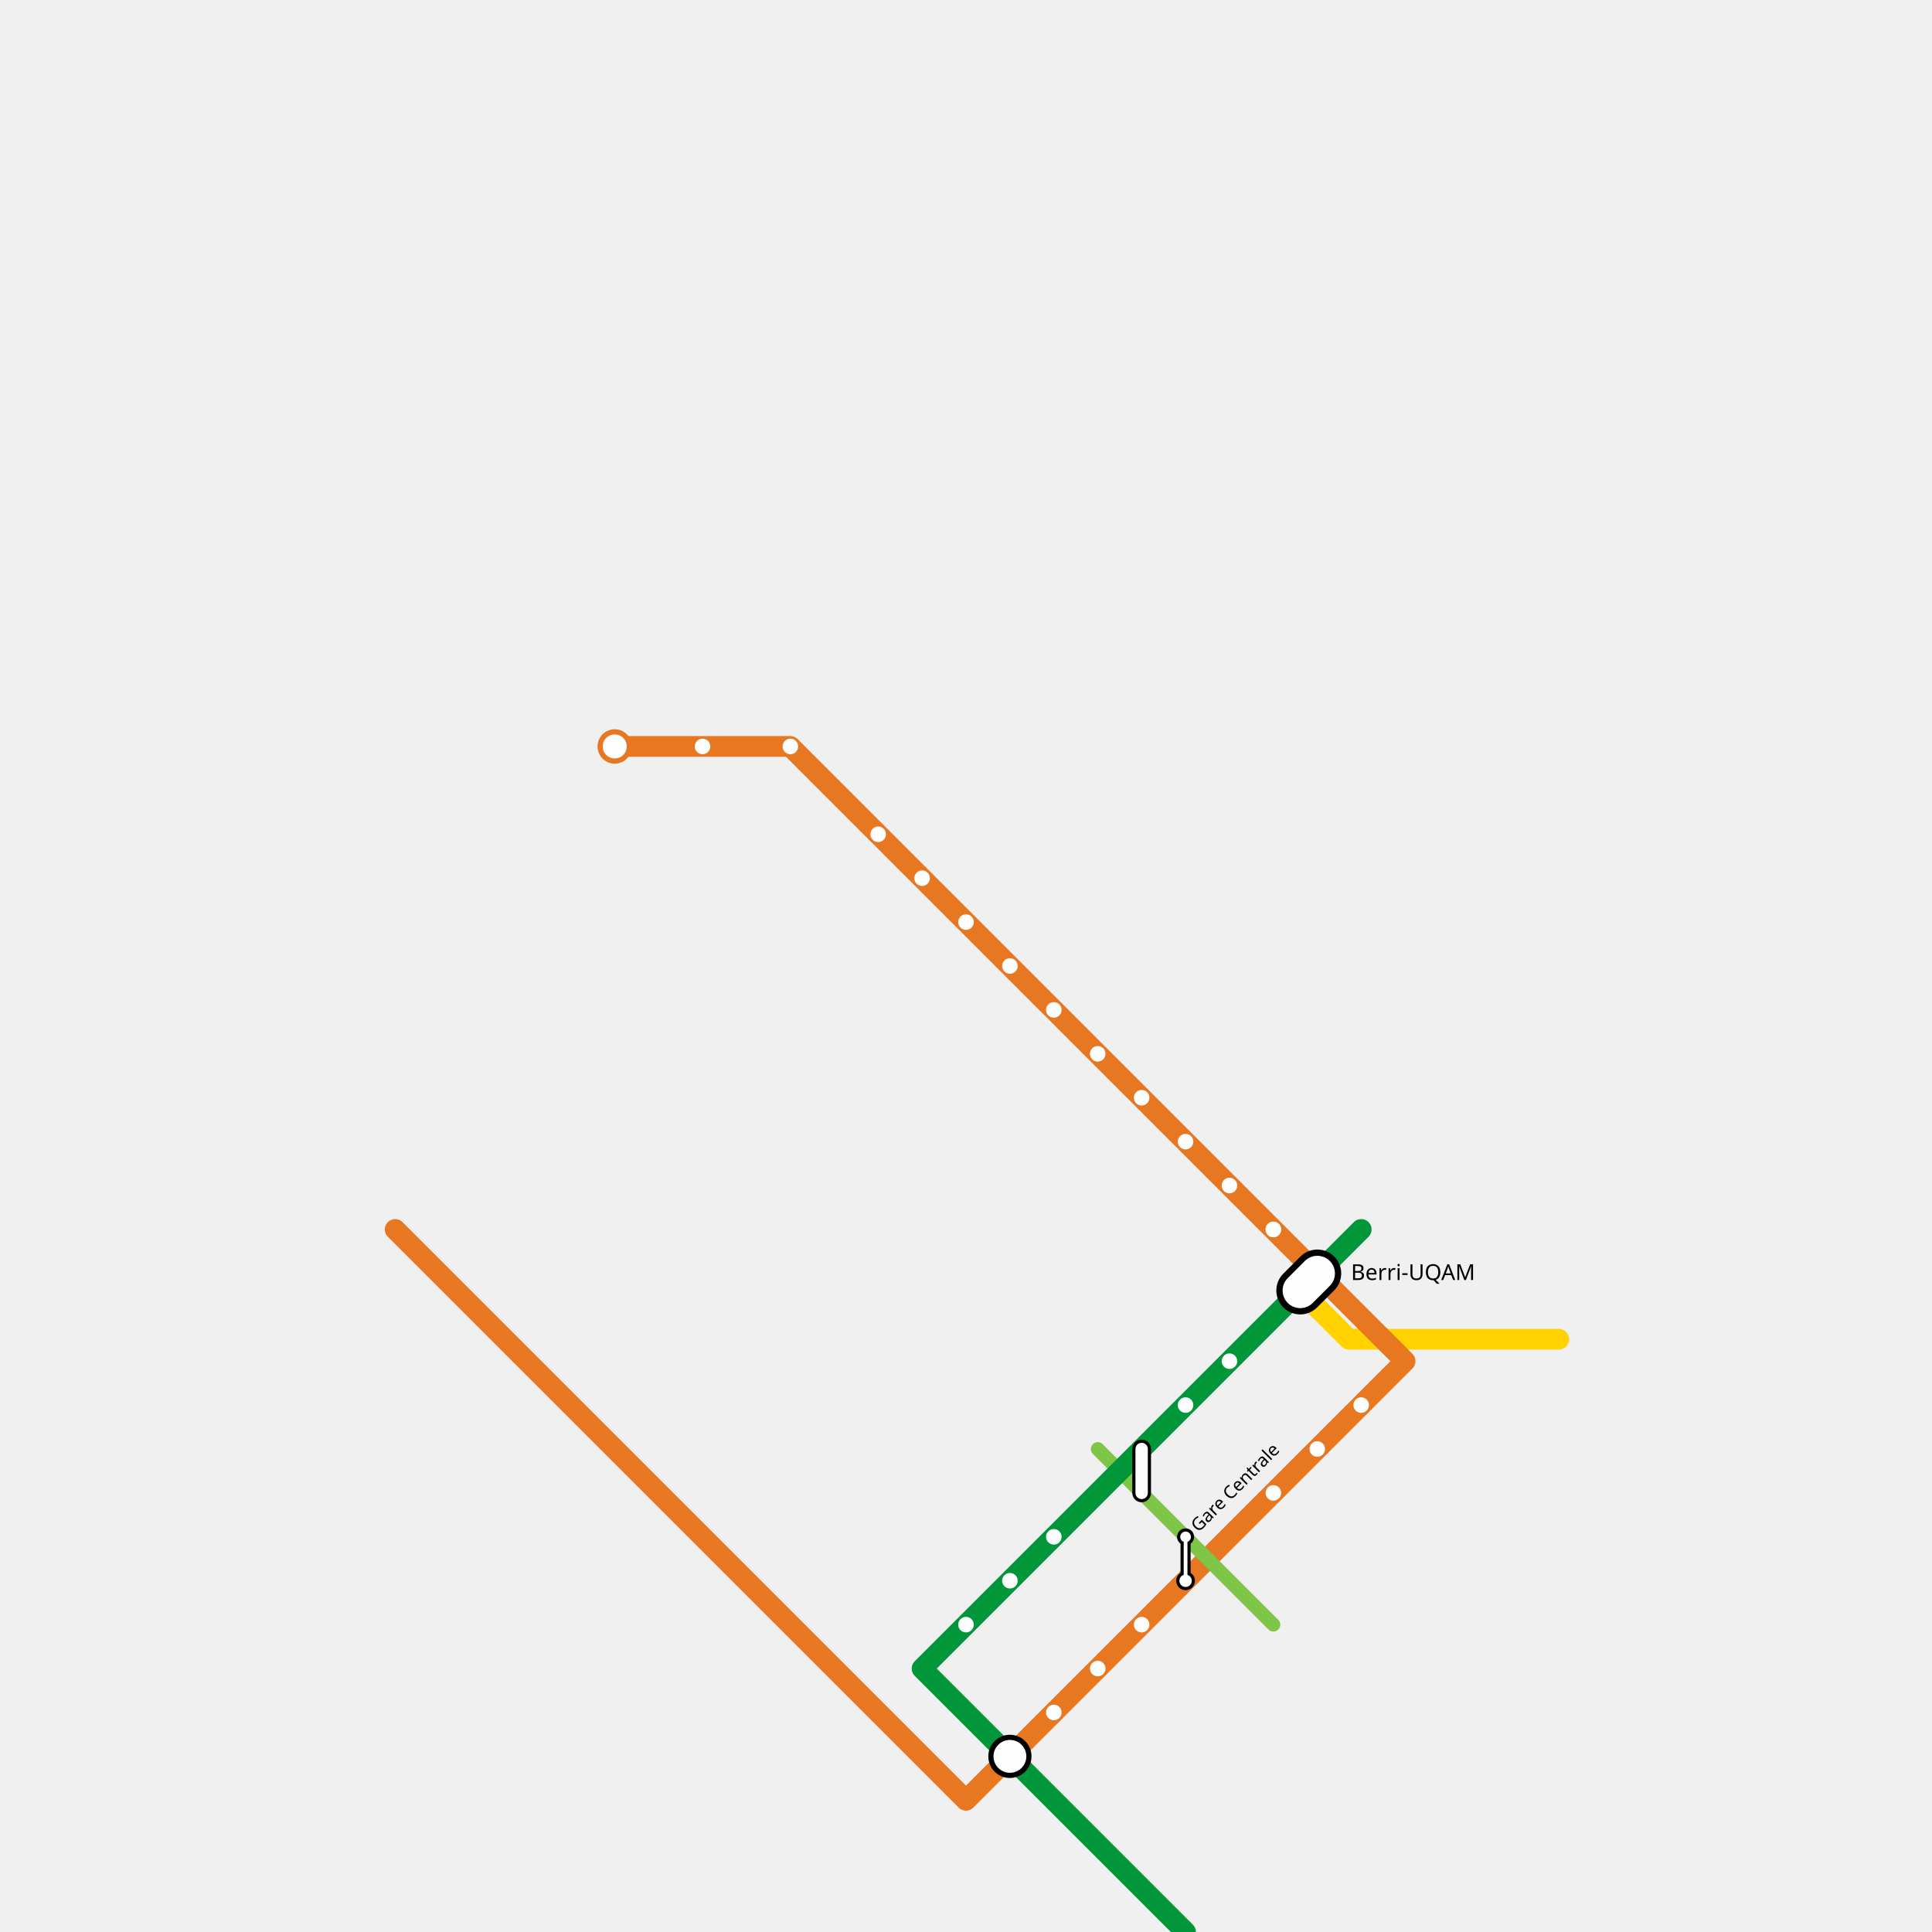
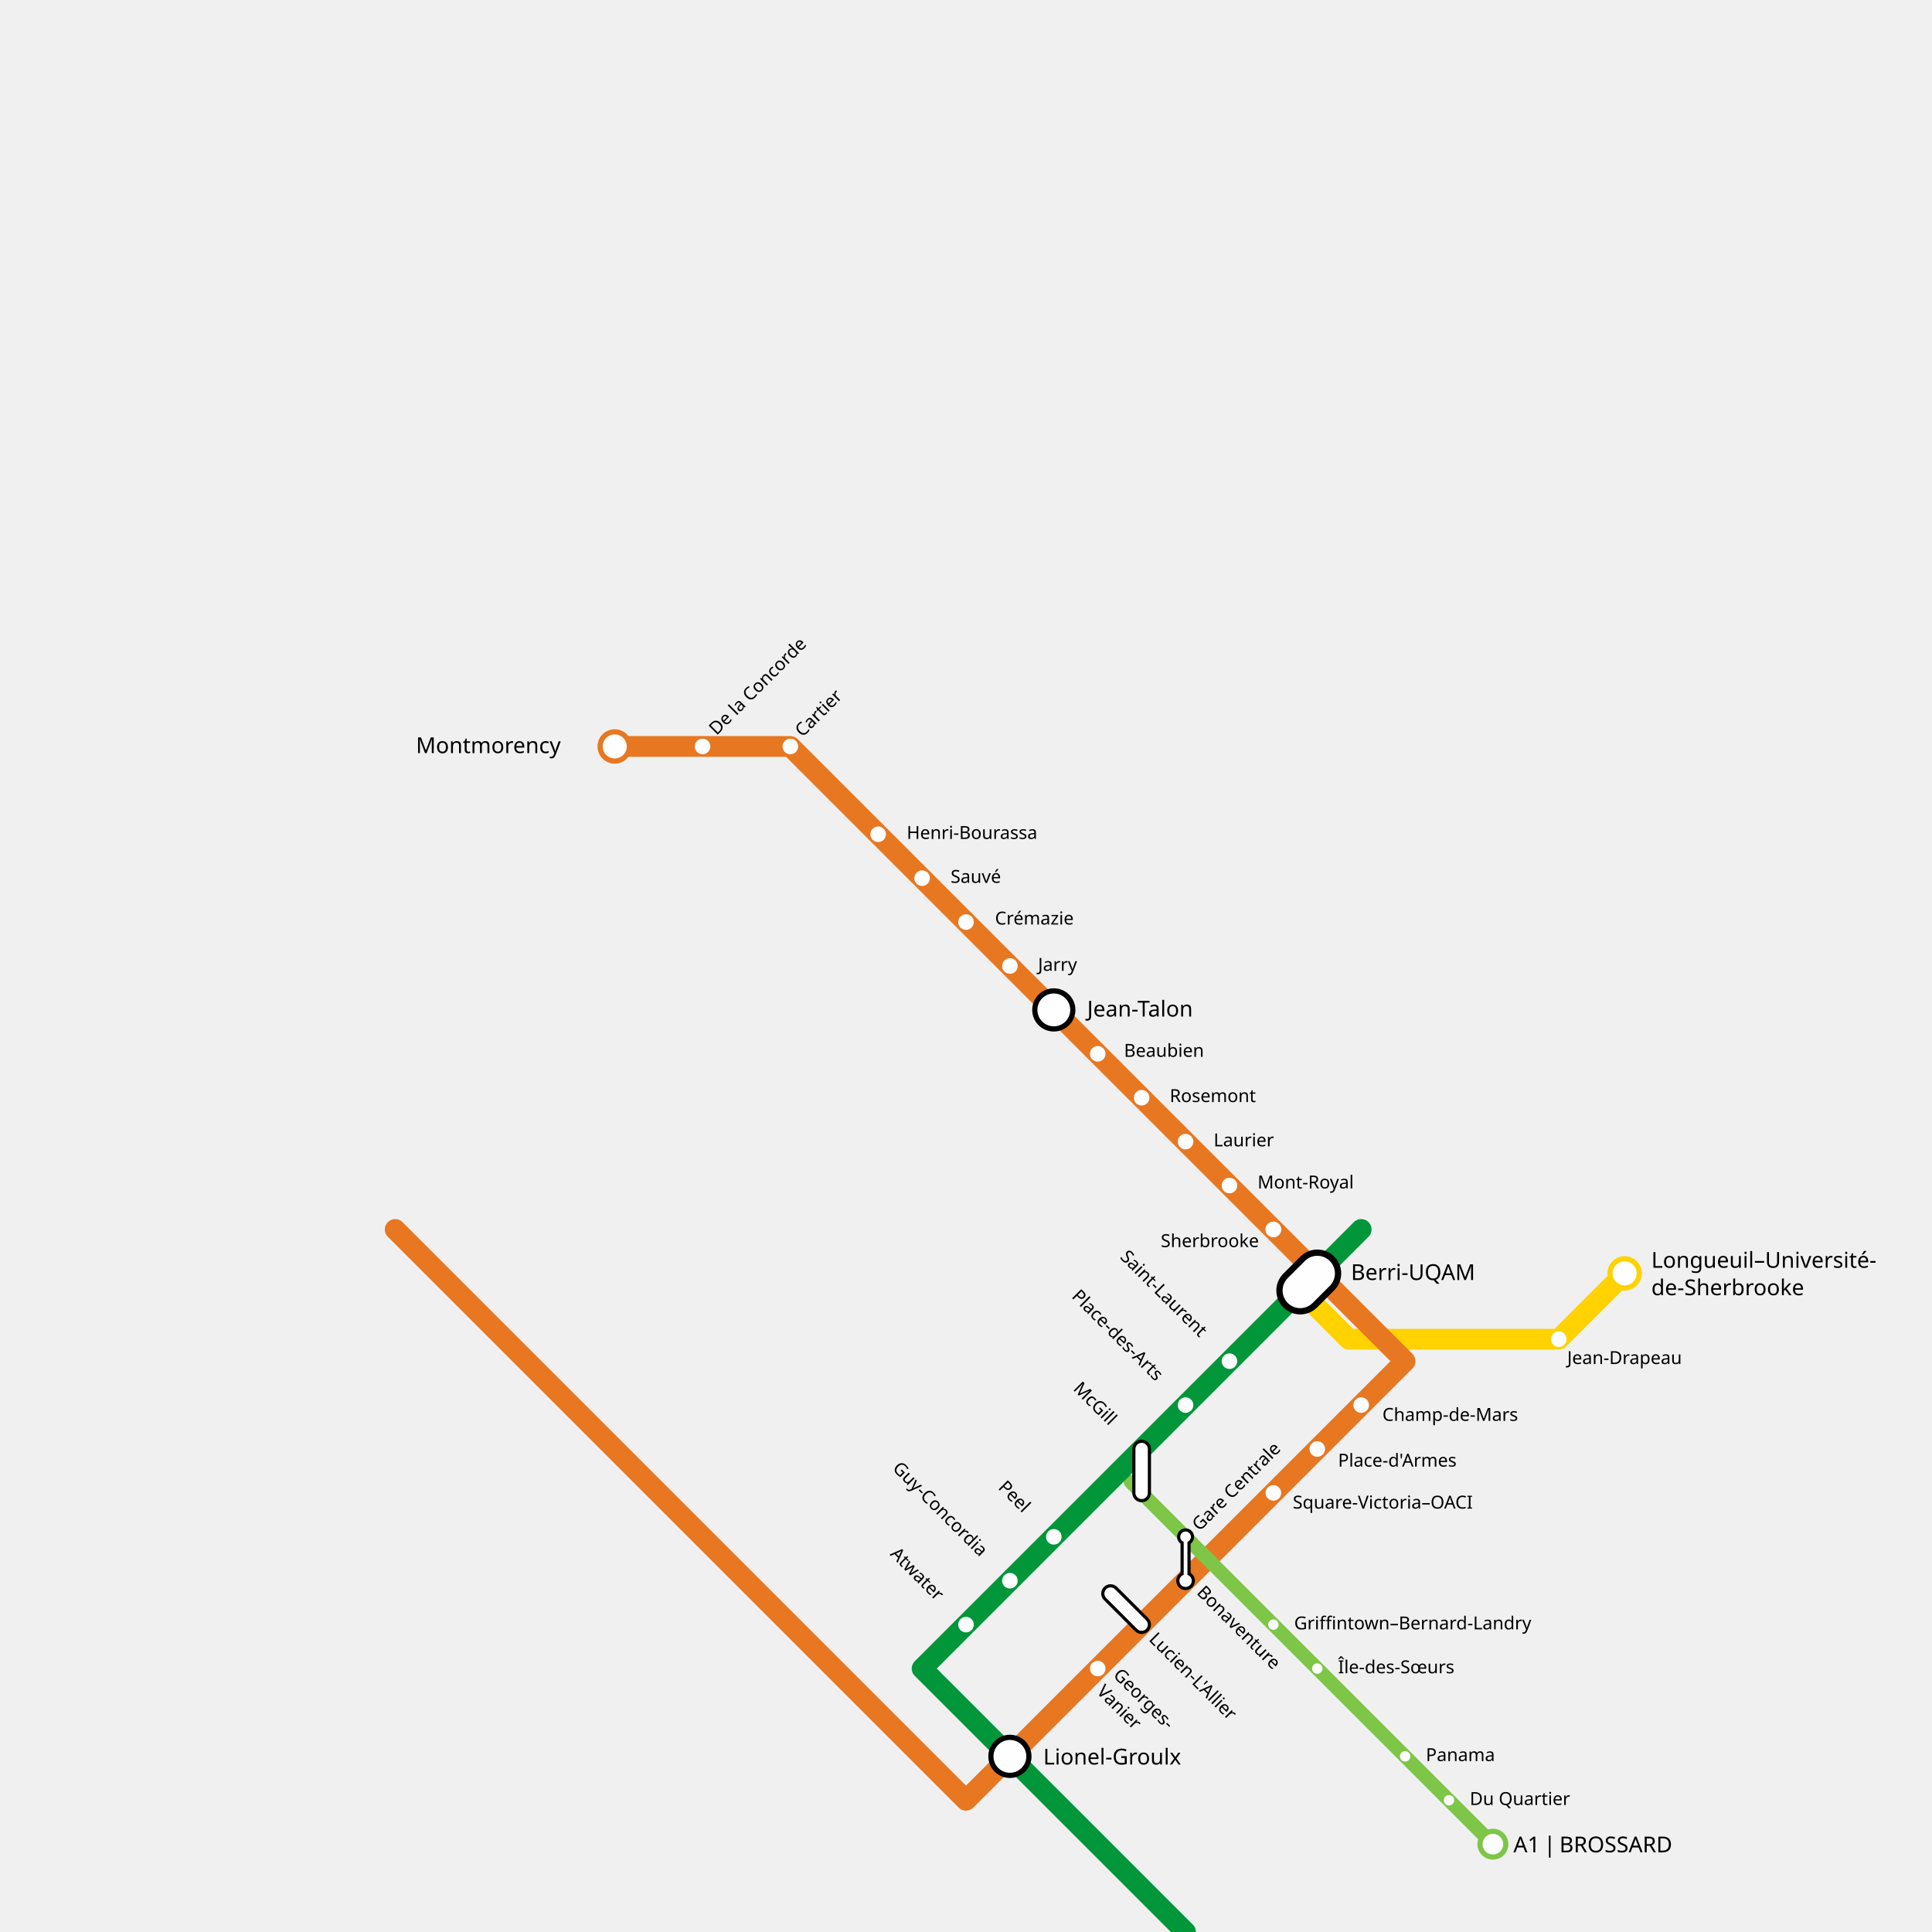
<svg xmlns="http://www.w3.org/2000/svg" xmlns:xlink="http://www.w3.org/1999/xlink" width="22in" height="22in" viewBox="0 0 558.8 558.8" version="1.1" id="svg5">
  <defs id="defs2">
    <rect x="1488" y="1776" width="96" height="48" id="rect436" />
    <rect x="1488" y="1776" width="384" height="192" id="rect430" />
    <rect x="1344" y="1584" width="144" height="96" id="rect39616" />
    <rect x="1344" y="1680" width="48" height="96" id="rect39610" />
    <linearGradient id="linearGradient11929">
      <stop style="stop-color:#e87722;stop-opacity:1;" offset="0" id="stop11925" />
      <stop style="stop-color:#e87722;stop-opacity:0;" offset="1" id="stop11927" />
    </linearGradient>
  </defs>
  <g id="layer2">
-     <path style="font-variation-settings:normal;opacity:1;vector-effect:none;fill:none;fill-opacity:1;stroke:#ffd200;stroke-width:6;stroke-linecap:round;stroke-linejoin:round;stroke-miterlimit:4;stroke-dasharray:none;stroke-dashoffset:0;stroke-opacity:1;-inkscape-stroke:none;paint-order:normal;stop-color:#000000;stop-opacity:1" d="m 450.85,387.35 -60.706,0 -14.094,-14.1" id="path31692" />
+     <path style="font-variation-settings:normal;opacity:1;vector-effect:none;fill:none;fill-opacity:1;stroke:#ffd200;stroke-width:6;stroke-linecap:round;stroke-linejoin:round;stroke-miterlimit:4;stroke-dasharray:none;stroke-dashoffset:0;stroke-opacity:1;-inkscape-stroke:none;paint-order:normal;stop-color:#000000;stop-opacity:1" d="m 376.05,373.25 14.094,14.1 H 450.85 L 469.9,368.3" id="path31692" />
    <path style="fill:none;fill-opacity:1;stroke:#e87722;stroke-width:6;stroke-linecap:round;stroke-linejoin:round;stroke-dasharray:none;stroke-opacity:1" d="m 177.8,215.9 h 50.8 l 177.8,177.8 -127,127 -165.1,-165.1" id="path4560" />
-     <path style="font-variation-settings:normal;opacity:1;fill:none;fill-opacity:1;stroke:#7dc647;stroke-width:4;stroke-linecap:round;stroke-linejoin:round;stroke-miterlimit:4;stroke-dasharray:none;stroke-dashoffset:0;stroke-opacity:1;paint-order:normal;stop-color:#000000;stop-opacity:1" d="M 368.3,469.9 317.5,419.1" id="path38085" />
+     <path style="font-variation-settings:normal;opacity:1;fill:none;fill-opacity:1;stroke:#7dc647;stroke-width:4;stroke-linecap:round;stroke-linejoin:round;stroke-miterlimit:4;stroke-dasharray:none;stroke-dashoffset:0;stroke-opacity:1;paint-order:normal;stop-color:#000000;stop-opacity:1" d="M 431.8,533.4 327.025,428.625" id="path38085" />
    <path style="font-variation-settings:normal;opacity:1;vector-effect:none;fill:none;fill-opacity:1;stroke:#009639;stroke-width:6;stroke-linecap:round;stroke-linejoin:round;stroke-miterlimit:4;stroke-dasharray:none;stroke-dashoffset:0;stroke-opacity:1;-inkscape-stroke:none;paint-order:normal;stop-color:#000000;stop-opacity:1" d="m 317.5,584.2 25.4,-25.4 -76.2,-76.2 127,-127" id="path12034" />
  </g>
-   <g id="layer4">
+   <g id="layer4" style="display:inline">
    <ellipse style="fill:#fefefe;fill-opacity:1;stroke:#e87722;stroke-width:1.5;stroke-linecap:round;stroke-linejoin:round;stroke-dasharray:none;stroke-opacity:1" id="path6996" cx="177.8" cy="215.9" rx="4.225" ry="4.225" />
    <ellipse style="fill:#fefefe;fill-opacity:1;stroke:none;stroke-width:0.916;stroke-linecap:round;stroke-linejoin:round;stroke-dasharray:none;stroke-opacity:1" id="path6996-3" cx="203.2" cy="215.9" rx="2.25" ry="2.25" />
    <use x="0" y="0" xlink:href="#path6996-3" id="use11424" transform="translate(25.4)" />
    <use x="0" y="0" xlink:href="#use11424" id="use11426" transform="translate(25.4,25.40001)" />
    <use x="0" y="0" xlink:href="#use11426" id="use11428" transform="translate(12.7,12.7)" />
    <use x="0" y="0" xlink:href="#use11428" id="use11430" transform="translate(12.7,12.7)" />
    <use x="0" y="0" xlink:href="#use11430" id="use11432" transform="translate(12.7,12.7)" />
-     <use x="0" y="0" xlink:href="#use11432" id="use11469" transform="translate(12.7,12.7)" />
-     <use x="0" y="0" xlink:href="#use11469" id="use11471" transform="translate(12.7,12.7)" />
+     <ellipse style="fill:#fefefe;fill-opacity:1;stroke:none;stroke-width:0.916;stroke-linecap:round;stroke-linejoin:round;stroke-dasharray:none;stroke-opacity:1" id="use11471" cx="317.5" cy="304.8" rx="2.25" ry="2.25" />
    <use x="0" y="0" xlink:href="#use11471" id="use11473" transform="translate(12.7,12.7)" />
    <use x="0" y="0" xlink:href="#use11473" id="use11475" transform="translate(12.7,12.7)" />
    <use x="0" y="0" xlink:href="#use11475" id="use11477" transform="translate(12.7,12.7)" />
    <use x="0" y="0" xlink:href="#use11477" id="use11479" transform="translate(12.7,12.7)" />
    <use x="0" y="0" xlink:href="#use11477" id="use11894" transform="translate(12.7,12.7)" />
    <use x="0" y="0" xlink:href="#use11477" id="use11937" transform="translate(38.1,63.5)" />
    <use x="0" y="0" xlink:href="#use11477" id="use11939" transform="translate(25.4,76.2)" />
    <use x="0" y="0" xlink:href="#use11477" id="use11941" transform="translate(12.7,88.9)" />
-     <use x="0" y="0" xlink:href="#use11477" id="use11945" transform="translate(-25.4,127)" />
    <use x="0" y="0" xlink:href="#use11477" id="use11947" transform="translate(-38.1,139.7)" />
-     <use x="0" y="0" xlink:href="#use11477" id="use11949" transform="translate(-50.8,152.4)" />
    <ellipse style="fill:#fefefe;fill-opacity:1;stroke:#000000;stroke-width:1.5;stroke-linecap:round;stroke-linejoin:round;stroke-dasharray:none;stroke-opacity:1" id="ellipse30744" cx="292.1" cy="508" rx="5.5" ry="5.5" />
    <path style="font-variation-settings:normal;opacity:1;fill:#fefefe;fill-opacity:1;stroke:#000000;stroke-width:1.816;stroke-linecap:butt;stroke-linejoin:round;stroke-miterlimit:4;stroke-dasharray:none;stroke-dashoffset:0;stroke-opacity:1;paint-order:normal;stop-color:#000000;stop-opacity:1" id="rect31625" width="12" height="19" x="523.858" y="-14.98" d="m 529.858,-14.98 a 6,6 45 0 1 6,6 v 7 a 6,6 135 0 1 -6,6 6,6 45 0 1 -6,-6 v -7 a 6,6 135 0 1 6,-6 z" transform="rotate(45)" />
    <use x="0" y="0" xlink:href="#use11477" id="use35688" transform="translate(-76.2,127)" />
    <use x="0" y="0" xlink:href="#use11477" id="use35690" transform="translate(-63.5,114.3)" />
    <use x="0" y="0" xlink:href="#use11477" id="use35692" transform="translate(-50.8,101.6)" />
-     <path id="use35692-6" style="fill:#fefefe;fill-opacity:1;stroke:#000000;stroke-width:0.916;stroke-linecap:round;stroke-linejoin:round;stroke-dasharray:none;stroke-opacity:1" d="M 330.2 416.85 A 2.25 2.25 0 0 0 327.95 419.1 L 327.95 431.8 A 2.25 2.25 0 0 0 330.2 434.05 A 2.25 2.25 0 0 0 332.45 431.8 L 332.45 419.1 A 2.25 2.25 0 0 0 330.2 416.85 z " />
+     <path id="use35692-6" style="fill:#fefefe;fill-opacity:1;stroke:#000000;stroke-width:0.916;stroke-linecap:round;stroke-linejoin:round;stroke-dasharray:none;stroke-opacity:1" d="m 330.2,416.85 a 2.25,2.25 0 0 0 -2.25,2.25 v 12.7 a 2.25,2.25 0 0 0 2.25,2.25 2.25,2.25 0 0 0 2.25,-2.25 v -12.7 A 2.25,2.25 0 0 0 330.2,416.85 Z" />
    <use x="0" y="0" xlink:href="#use11477" id="use35694" transform="translate(-12.7,63.5)" />
    <use x="0" y="0" xlink:href="#use11477" id="use35696" transform="translate(5.1757738e-8,50.8)" />
-     <path id="use35698-6-0" style="fill:#fefefe;fill-opacity:1;stroke:#000000;stroke-width:0.916;stroke-linecap:round;stroke-linejoin:miter;stroke-dasharray:none;stroke-opacity:1" d="m 342.91,459.469 a 2.25,2.25 0 0 0 2.25,-2.25 2.25,2.25 0 0 0 -1.25,-2.015 v -8.953 a 2,2 0 0 0 1,-1.732 2,2 0 0 0 -2,-2 2,2 0 0 0 -2,2 2,2 0 0 0 1,1.732 v 8.953 a 2.25,2.25 0 0 0 -1.25,2.015 2.25,2.25 0 0 0 2.25,2.25 z" />
-     <text xml:space="preserve" style="font-size:5.202px;font-family:'FiraCode Nerd Font Mono';-inkscape-font-specification:'FiraCode Nerd Font Mono, Normal';font-variant-ligatures:no-contextual;fill:#ffffff;stroke:#000000;stroke-width:0.916;stroke-linecap:round;stop-color:#000000" x="-68.415" y="558.599" id="text996" transform="rotate(-45)">
-       <tspan id="tspan994" style="font-style:normal;font-variant:normal;font-weight:normal;font-stretch:normal;font-size:5.202px;font-family:TransitWeb-BoldW03-Regular;-inkscape-font-specification:TransitWeb-BoldW03-Regular;fill:#000000;fill-opacity:1;stroke:none;stroke-width:0.916" x="-68.415" y="558.599">Gare Centrale</tspan>
+     <path id="use35698-6-0" style="fill:#fefefe;fill-opacity:1;stroke:#000000;stroke-width:0.916;stroke-linecap:round;stroke-linejoin:miter;stroke-dasharray:none;stroke-opacity:1" d="m 342.91,459.46 a 2.25,2.25 0 0 0 2.25,-2.25 2.25,2.25 0 0 0 -1.25,-2.015 V 446.242 a 2,2 0 0 0 1,-1.732 2,2 0 0 0 -2,-2 2,2 0 0 0 -2,2 2,2 0 0 0 1,1.732 v 8.953 a 2.25,2.25 0 0 0 -1.25,2.015 2.25,2.25 0 0 0 2.25,2.25 z" />
+     <path id="path1167" style="fill:#fefefe;fill-opacity:1;stroke:#000000;stroke-width:0.916;stroke-linecap:round;stroke-linejoin:round;stroke-dasharray:none;stroke-opacity:1" d="m 319.625,459.325 a 2.25,2.25 45 0 0 0,3.182 l 8.98,8.98 a 2.25,2.25 45 0 0 3.182,0 2.25,2.25 45 0 0 0,-3.182 l -8.98,-8.98 a 2.25,2.25 45 0 0 -3.182,0 z" />
+     <ellipse style="fill:#fefefe;fill-opacity:1;stroke:#000000;stroke-width:1.5;stroke-linecap:round;stroke-linejoin:round;stroke-dasharray:none;stroke-opacity:1" id="ellipse1509" cx="304.8" cy="292.1" rx="5.5" ry="5.5" />
+     <use x="0" y="0" xlink:href="#use11477" id="use1649" transform="translate(95.25,44.45001)" />
+     <ellipse style="fill:#fefefe;fill-opacity:1;stroke:#ffd200;stroke-width:1.5;stroke-linecap:round;stroke-linejoin:round;stroke-dasharray:none;stroke-opacity:1" id="ellipse1823" cx="469.9" cy="368.3" rx="4.225" ry="4.225" />
+     <use x="0" y="0" xlink:href="#use11477" id="use6069" transform="matrix(0.6666667,0,0,0.6666663,143.9333,254.0001)" style="stroke-width:1.5" />
+     <use x="0" y="0" xlink:href="#use11477" id="use6079" transform="matrix(0.6666667,0,0,0.6666663,131.2333,241.3001)" style="stroke-width:1.5" />
+     <use x="0" y="0" xlink:href="#use11477" id="use6085" transform="matrix(0.6666667,0,0,0.6666663,169.3333,279.4001)" style="stroke-width:1.5" />
+     <use x="0" y="0" xlink:href="#use11477" id="use6091" transform="matrix(0.6666667,0,0,0.6666663,182.0333,292.1001)" style="stroke-width:1.5" />
+     <circle style="fill:#fefefe;fill-opacity:1;stroke:#7dc647;stroke-width:1.5;stroke-linecap:round;stroke-linejoin:round;stroke-dasharray:none;stroke-opacity:1" id="ellipse6097" cx="431.8" cy="533.4" r="3.724" />
+   </g>
+   <g id="layer1" style="display:inline">
+     <text xml:space="preserve" style="font-size:5.202px;font-family:'FiraCode Nerd Font Mono';-inkscape-font-specification:'FiraCode Nerd Font Mono, Normal';font-variant-ligatures:no-contextual;fill:#ffffff;stroke:#000000;stroke-width:0.916;stroke-linecap:round;stop-color:#000000" x="-67.958" y="558.592" id="text996" transform="rotate(-45)">
+       <tspan id="tspan994" style="font-style:normal;font-variant:normal;font-weight:normal;font-stretch:normal;font-size:5.202px;font-family:TransitWeb-BoldW03-Regular;-inkscape-font-specification:TransitWeb-BoldW03-Regular;fill:#000000;fill-opacity:1;stroke:none;stroke-width:0.916" x="-67.958" y="558.592">Gare Centrale</tspan>
    </text>
    <text xml:space="preserve" style="font-style:normal;font-variant:normal;font-weight:normal;font-stretch:normal;font-size:6.35px;font-family:TransitWeb-BoldW03-Regular;-inkscape-font-specification:TransitWeb-BoldW03-Regular;font-variant-ligatures:no-contextual;fill:#000000;fill-opacity:1;stroke:none;stroke-width:0.916;stroke-linecap:round;stop-color:#000000" x="390.747" y="370.218" id="text3384">
      <tspan id="tspan3382" style="font-size:6.35px;stroke-width:0.916" x="390.747" y="370.218">Berri-UQAM</tspan>
    </text>
+     <text xml:space="preserve" style="font-size:5.202px;font-family:'FiraCode Nerd Font Mono';-inkscape-font-specification:'FiraCode Nerd Font Mono, Normal';font-variant-ligatures:no-contextual;fill:#ffffff;stroke:#000000;stroke-width:0.916;stroke-linecap:round;stop-color:#000000" x="570.444" y="81.251" id="text1100" transform="rotate(45)">
+       <tspan id="tspan1098" style="font-style:normal;font-variant:normal;font-weight:normal;font-stretch:normal;font-size:5.202px;font-family:TransitWeb-BoldW03-Regular;-inkscape-font-specification:TransitWeb-BoldW03-Regular;fill:#000000;fill-opacity:1;stroke:none;stroke-width:0.916" x="570.444" y="81.251">Bonaventure</tspan>
+     </text>
+     <text xml:space="preserve" style="font-size:6.35px;font-family:'BPG Sans Medium GPL&amp;GNU';-inkscape-font-specification:'BPG Sans Medium GPL&amp;GNU';font-variant-ligatures:no-contextual;fill:#000000;stroke-width:0.988;stroke-linecap:square;stroke-linejoin:round;stop-color:#000000" x="355.6" y="469.9" id="text1153">
+       <tspan id="tspan1151" style="stroke-width:0.988" x="355.6" y="469.9" />
+     </text>
+     <text xml:space="preserve" style="font-size:5.202px;font-family:'FiraCode Nerd Font Mono';-inkscape-font-specification:'FiraCode Nerd Font Mono, Normal';font-variant-ligatures:no-contextual;fill:#ffffff;stroke:#000000;stroke-width:0.916;stroke-linecap:round;stop-color:#000000" x="373.908" y="436.335" id="text1157">
+       <tspan id="tspan1155" style="font-style:normal;font-variant:normal;font-weight:normal;font-stretch:normal;font-size:5.202px;font-family:TransitWeb-BoldW03-Regular;-inkscape-font-specification:TransitWeb-BoldW03-Regular;fill:#000000;fill-opacity:1;stroke:none;stroke-width:0.916" x="373.908" y="436.335">Square-Victoria–OACI</tspan>
+     </text>
+     <text xml:space="preserve" style="font-size:5.202px;font-family:'FiraCode Nerd Font Mono';-inkscape-font-specification:'FiraCode Nerd Font Mono, Normal';font-variant-ligatures:no-contextual;fill:#ffffff;stroke:#000000;stroke-width:0.916;stroke-linecap:round;stop-color:#000000" x="387.012" y="424.2" id="text1161">
+       <tspan id="tspan1159" style="font-style:normal;font-variant:normal;font-weight:normal;font-stretch:normal;font-size:5.202px;font-family:TransitWeb-BoldW03-Regular;-inkscape-font-specification:TransitWeb-BoldW03-Regular;fill:#000000;fill-opacity:1;stroke:none;stroke-width:0.916" x="387.012" y="424.2">Place-d'Armes</tspan>
+     </text>
+     <text xml:space="preserve" style="font-size:5.202px;font-family:'FiraCode Nerd Font Mono';-inkscape-font-specification:'FiraCode Nerd Font Mono, Normal';font-variant-ligatures:no-contextual;fill:#ffffff;stroke:#000000;stroke-width:0.916;stroke-linecap:round;stop-color:#000000" x="399.837" y="410.964" id="text1165">
+       <tspan id="tspan1163" style="font-style:normal;font-variant:normal;font-weight:normal;font-stretch:normal;font-size:5.202px;font-family:TransitWeb-BoldW03-Regular;-inkscape-font-specification:TransitWeb-BoldW03-Regular;fill:#000000;fill-opacity:1;stroke:none;stroke-width:0.916" x="399.837" y="410.964">Champ-de-Mars</tspan>
+     </text>
+     <text xml:space="preserve" style="font-size:5.202px;font-family:'FiraCode Nerd Font Mono';-inkscape-font-specification:'FiraCode Nerd Font Mono, Normal';font-variant-ligatures:no-contextual;fill:#ffffff;stroke:#000000;stroke-width:0.916;stroke-linecap:round;stop-color:#000000" x="570.227" y="100.598" id="text1171" transform="rotate(45)">
+       <tspan id="tspan1169" style="font-style:normal;font-variant:normal;font-weight:normal;font-stretch:normal;font-size:5.202px;font-family:TransitWeb-BoldW03-Regular;-inkscape-font-specification:TransitWeb-BoldW03-Regular;fill:#000000;fill-opacity:1;stroke:none;stroke-width:0.916" x="570.227" y="100.598">Lucien-L'Allier</tspan>
+     </text>
+     <text xml:space="preserve" style="font-size:5.202px;font-family:'FiraCode Nerd Font Mono';-inkscape-font-specification:'FiraCode Nerd Font Mono, Normal';font-variant-ligatures:no-contextual;text-align:end;text-anchor:end;fill:#ffffff;stroke:#000000;stroke-width:0.916;stroke-linecap:round;stop-color:#000000" x="525.291" y="64.813" id="text1179" transform="rotate(45)">
+       <tspan id="tspan1177" style="font-style:normal;font-variant:normal;font-weight:normal;font-stretch:normal;font-size:5.202px;font-family:TransitWeb-BoldW03-Regular;-inkscape-font-specification:TransitWeb-BoldW03-Regular;text-align:end;text-anchor:end;fill:#000000;fill-opacity:1;stroke:none;stroke-width:0.916" x="525.291" y="64.813">McGill</tspan>
+     </text>
+     <text xml:space="preserve" style="font-size:5.202px;font-family:'FiraCode Nerd Font Mono';-inkscape-font-specification:'FiraCode Nerd Font Mono, Normal';font-variant-ligatures:no-contextual;fill:#ffffff;stroke:#000000;stroke-width:0.916;stroke-linecap:round;stop-color:#000000" x="570.247" y="115.247" id="text1183" transform="rotate(45)">
+       <tspan id="tspan1181" style="font-style:normal;font-variant:normal;font-weight:normal;font-stretch:normal;font-size:5.202px;font-family:TransitWeb-BoldW03-Regular;-inkscape-font-specification:TransitWeb-BoldW03-Regular;fill:#000000;fill-opacity:1;stroke:none;stroke-width:0.916" x="570.247" y="115.247">Georges-</tspan>
+       <tspan style="font-style:normal;font-variant:normal;font-weight:normal;font-stretch:normal;font-size:5.202px;font-family:TransitWeb-BoldW03-Regular;-inkscape-font-specification:TransitWeb-BoldW03-Regular;fill:#000000;fill-opacity:1;stroke:none;stroke-width:0.916" x="570.247" y="121.999" id="tspan1405">Vanier</tspan>
+     </text>
+     <text xml:space="preserve" style="font-size:5.202px;font-family:'FiraCode Nerd Font Mono';-inkscape-font-specification:'FiraCode Nerd Font Mono, Normal';font-variant-ligatures:no-contextual;text-align:end;text-anchor:end;fill:#ffffff;stroke:#000000;stroke-width:0.916;stroke-linecap:round;stop-color:#000000" x="525.72" y="46.241" id="text1258" transform="rotate(45)">
+       <tspan id="tspan1256" style="font-style:normal;font-variant:normal;font-weight:normal;font-stretch:normal;font-size:5.202px;font-family:TransitWeb-BoldW03-Regular;-inkscape-font-specification:TransitWeb-BoldW03-Regular;text-align:end;text-anchor:end;fill:#000000;fill-opacity:1;stroke:none;stroke-width:0.916" x="525.72" y="46.241">Place-des-Arts</tspan>
+     </text>
+     <text xml:space="preserve" style="font-size:5.202px;font-family:'FiraCode Nerd Font Mono';-inkscape-font-specification:'FiraCode Nerd Font Mono, Normal';font-variant-ligatures:no-contextual;text-align:end;text-anchor:end;fill:#ffffff;stroke:#000000;stroke-width:0.916;stroke-linecap:round;stop-color:#000000" x="525.481" y="100.36" id="text1258-7" transform="rotate(45)">
+       <tspan id="tspan1256-5" style="font-style:normal;font-variant:normal;font-weight:normal;font-stretch:normal;font-size:5.202px;font-family:TransitWeb-BoldW03-Regular;-inkscape-font-specification:TransitWeb-BoldW03-Regular;text-align:end;text-anchor:end;fill:#000000;fill-opacity:1;stroke:none;stroke-width:0.916" x="525.481" y="100.36">Peel</tspan>
+     </text>
+     <text xml:space="preserve" style="font-size:5.202px;font-family:'FiraCode Nerd Font Mono';-inkscape-font-specification:'FiraCode Nerd Font Mono, Normal';font-variant-ligatures:no-contextual;text-align:end;text-anchor:end;fill:#ffffff;stroke:#000000;stroke-width:0.916;stroke-linecap:round;stop-color:#000000" x="525.72" y="28.28" id="text1262" transform="rotate(45)">
+       <tspan id="tspan1260" style="font-style:normal;font-variant:normal;font-weight:normal;font-stretch:normal;font-size:5.202px;font-family:TransitWeb-BoldW03-Regular;-inkscape-font-specification:TransitWeb-BoldW03-Regular;text-align:end;text-anchor:end;fill:#000000;fill-opacity:1;stroke:none;stroke-width:0.916" x="525.72" y="28.28">Saint-Laurent</tspan>
+     </text>
+     <text xml:space="preserve" style="font-size:5.202px;font-family:'FiraCode Nerd Font Mono';-inkscape-font-specification:'FiraCode Nerd Font Mono, Normal';font-variant-ligatures:no-contextual;text-align:end;text-anchor:end;fill:#ffffff;stroke:#000000;stroke-width:0.916;stroke-linecap:round;stop-color:#000000" x="525.72" y="118.083" id="text1258-3" transform="rotate(45)">
+       <tspan id="tspan1256-56" style="font-style:normal;font-variant:normal;font-weight:normal;font-stretch:normal;font-size:5.202px;font-family:TransitWeb-BoldW03-Regular;-inkscape-font-specification:TransitWeb-BoldW03-Regular;text-align:end;text-anchor:end;fill:#000000;fill-opacity:1;stroke:none;stroke-width:0.916" x="525.72" y="118.083">Guy-Concordia</tspan>
+     </text>
+     <text xml:space="preserve" style="font-size:5.202px;font-family:'FiraCode Nerd Font Mono';-inkscape-font-specification:'FiraCode Nerd Font Mono, Normal';font-variant-ligatures:no-contextual;text-align:end;text-anchor:end;fill:#ffffff;stroke:#000000;stroke-width:0.916;stroke-linecap:round;stop-color:#000000" x="525.816" y="136.047" id="text1316" transform="rotate(45)">
+       <tspan style="font-style:normal;font-variant:normal;font-weight:normal;font-stretch:normal;font-size:5.202px;font-family:TransitWeb-BoldW03-Regular;-inkscape-font-specification:TransitWeb-BoldW03-Regular;text-align:end;text-anchor:end;fill:#000000;fill-opacity:1;stroke:none;stroke-width:0.916" x="525.816" y="136.047" id="tspan1318">Atwater</tspan>
+     </text>
+     <text xml:space="preserve" style="font-size:6.35px;font-family:'FiraCode Nerd Font Mono';-inkscape-font-specification:'FiraCode Nerd Font Mono, Normal';font-variant-ligatures:no-contextual;fill:#ffffff;stroke:#000000;stroke-width:0.916;stroke-linecap:round;stop-color:#000000" x="301.742" y="510.349" id="text1401">
+       <tspan id="tspan1399" style="font-style:normal;font-variant:normal;font-weight:normal;font-stretch:normal;font-size:6.35px;font-family:TransitWeb-BoldW03-Regular;-inkscape-font-specification:TransitWeb-BoldW03-Regular;fill:#000000;fill-opacity:1;stroke:none;stroke-width:0.916" x="301.742" y="510.349">Lionel-Groulx</tspan>
+     </text>
+     <text xml:space="preserve" style="font-size:5.202px;font-family:'FiraCode Nerd Font Mono';-inkscape-font-specification:'FiraCode Nerd Font Mono, Normal';font-variant-ligatures:no-contextual;fill:#ffffff;stroke:#000000;stroke-width:0.916;stroke-linecap:round;stop-color:#000000" x="335.725" y="360.7" id="text1489">
+       <tspan id="tspan1487" style="font-style:normal;font-variant:normal;font-weight:normal;font-stretch:normal;font-size:5.202px;font-family:TransitWeb-BoldW03-Regular;-inkscape-font-specification:TransitWeb-BoldW03-Regular;fill:#000000;fill-opacity:1;stroke:none;stroke-width:0.916" x="335.725" y="360.7">Sherbrooke</tspan>
+     </text>
+     <text xml:space="preserve" style="font-size:5.202px;font-family:'FiraCode Nerd Font Mono';-inkscape-font-specification:'FiraCode Nerd Font Mono, Normal';font-variant-ligatures:no-contextual;fill:#ffffff;stroke:#000000;stroke-width:0.916;stroke-linecap:round;stop-color:#000000" x="363.729" y="343.744" id="text1493">
+       <tspan id="tspan1491" style="font-style:normal;font-variant:normal;font-weight:normal;font-stretch:normal;font-size:5.202px;font-family:TransitWeb-BoldW03-Regular;-inkscape-font-specification:TransitWeb-BoldW03-Regular;fill:#000000;fill-opacity:1;stroke:none;stroke-width:0.916" x="363.729" y="343.744">Mont-Royal</tspan>
+     </text>
+     <text xml:space="preserve" style="font-size:5.202px;font-family:'FiraCode Nerd Font Mono';-inkscape-font-specification:'FiraCode Nerd Font Mono, Normal';font-variant-ligatures:no-contextual;fill:#ffffff;stroke:#000000;stroke-width:0.916;stroke-linecap:round;stop-color:#000000" x="351.029" y="331.567" id="text1497">
+       <tspan id="tspan1495" style="font-style:normal;font-variant:normal;font-weight:normal;font-stretch:normal;font-size:5.202px;font-family:TransitWeb-BoldW03-Regular;-inkscape-font-specification:TransitWeb-BoldW03-Regular;fill:#000000;fill-opacity:1;stroke:none;stroke-width:0.916" x="351.029" y="331.567">Laurier</tspan>
+     </text>
+     <text xml:space="preserve" style="font-size:5.202px;font-family:'FiraCode Nerd Font Mono';-inkscape-font-specification:'FiraCode Nerd Font Mono, Normal';font-variant-ligatures:no-contextual;fill:#ffffff;stroke:#000000;stroke-width:0.916;stroke-linecap:round;stop-color:#000000" x="338.329" y="318.76" id="text1501">
+       <tspan id="tspan1499" style="font-style:normal;font-variant:normal;font-weight:normal;font-stretch:normal;font-size:5.202px;font-family:TransitWeb-BoldW03-Regular;-inkscape-font-specification:TransitWeb-BoldW03-Regular;fill:#000000;fill-opacity:1;stroke:none;stroke-width:0.916" x="338.329" y="318.76">Rosemont</tspan>
+     </text>
+     <text xml:space="preserve" style="font-size:5.202px;font-family:'FiraCode Nerd Font Mono';-inkscape-font-specification:'FiraCode Nerd Font Mono, Normal';font-variant-ligatures:no-contextual;fill:#ffffff;stroke:#000000;stroke-width:0.916;stroke-linecap:round;stop-color:#000000" x="325.099" y="305.667" id="text1505">
+       <tspan id="tspan1503" style="font-style:normal;font-variant:normal;font-weight:normal;font-stretch:normal;font-size:5.202px;font-family:TransitWeb-BoldW03-Regular;-inkscape-font-specification:TransitWeb-BoldW03-Regular;fill:#000000;fill-opacity:1;stroke:none;stroke-width:0.916" x="325.099" y="305.667">Beaubien</tspan>
+     </text>
+     <text xml:space="preserve" style="font-style:normal;font-variant:normal;font-weight:normal;font-stretch:normal;font-size:6.35px;font-family:TransitWeb-BoldW03-Regular;-inkscape-font-specification:TransitWeb-BoldW03-Regular;font-variant-ligatures:no-contextual;fill:#000000;fill-opacity:1;stroke:none;stroke-width:0.916;stroke-linecap:round;stop-color:#000000" x="314.442" y="294.018" id="text1513">
+       <tspan id="tspan1511" style="font-size:6.35px;stroke-width:0.916" x="314.442" y="294.018">Jean-Talon</tspan>
+     </text>
+     <text xml:space="preserve" style="font-size:5.202px;font-family:'FiraCode Nerd Font Mono';-inkscape-font-specification:'FiraCode Nerd Font Mono, Normal';font-variant-ligatures:no-contextual;fill:#ffffff;stroke:#000000;stroke-width:0.916;stroke-linecap:round;stop-color:#000000" x="300.229" y="280.796" id="text1517">
+       <tspan id="tspan1515" style="font-style:normal;font-variant:normal;font-weight:normal;font-stretch:normal;font-size:5.202px;font-family:TransitWeb-BoldW03-Regular;-inkscape-font-specification:TransitWeb-BoldW03-Regular;fill:#000000;fill-opacity:1;stroke:none;stroke-width:0.916" x="300.229" y="280.796">Jarry</tspan>
+     </text>
+     <text xml:space="preserve" style="font-size:5.202px;font-family:'FiraCode Nerd Font Mono';-inkscape-font-specification:'FiraCode Nerd Font Mono, Normal';font-variant-ligatures:no-contextual;fill:#ffffff;stroke:#000000;stroke-width:0.916;stroke-linecap:round;stop-color:#000000" x="287.789" y="267.409" id="text1521">
+       <tspan id="tspan1519" style="font-style:normal;font-variant:normal;font-weight:normal;font-stretch:normal;font-size:5.202px;font-family:TransitWeb-BoldW03-Regular;-inkscape-font-specification:TransitWeb-BoldW03-Regular;fill:#000000;fill-opacity:1;stroke:none;stroke-width:0.916" x="287.789" y="267.409">Crémazie</tspan>
+     </text>
+     <text xml:space="preserve" style="font-size:5.202px;font-family:'FiraCode Nerd Font Mono';-inkscape-font-specification:'FiraCode Nerd Font Mono, Normal';font-variant-ligatures:no-contextual;fill:#ffffff;stroke:#000000;stroke-width:0.916;stroke-linecap:round;stop-color:#000000" x="274.953" y="255.352" id="text1525">
+       <tspan id="tspan1523" style="font-style:normal;font-variant:normal;font-weight:normal;font-stretch:normal;font-size:5.202px;font-family:TransitWeb-BoldW03-Regular;-inkscape-font-specification:TransitWeb-BoldW03-Regular;fill:#000000;fill-opacity:1;stroke:none;stroke-width:0.916" x="274.953" y="255.352">Sauvé</tspan>
+     </text>
+     <text xml:space="preserve" style="font-size:5.202px;font-family:'FiraCode Nerd Font Mono';-inkscape-font-specification:'FiraCode Nerd Font Mono, Normal';font-variant-ligatures:no-contextual;fill:#ffffff;stroke:#000000;stroke-width:0.916;stroke-linecap:round;stop-color:#000000" x="262.253" y="242.652" id="text1529">
+       <tspan id="tspan1527" style="font-style:normal;font-variant:normal;font-weight:normal;font-stretch:normal;font-size:5.202px;font-family:TransitWeb-BoldW03-Regular;-inkscape-font-specification:TransitWeb-BoldW03-Regular;fill:#000000;fill-opacity:1;stroke:none;stroke-width:0.916" x="262.253" y="242.652">Henri-Bourassa</tspan>
+     </text>
+     <text xml:space="preserve" style="font-size:5.202px;font-family:'FiraCode Nerd Font Mono';-inkscape-font-specification:'FiraCode Nerd Font Mono, Normal';font-variant-ligatures:no-contextual;fill:#ffffff;stroke:#000000;stroke-width:0.916;stroke-linecap:round;stop-color:#000000" x="13.238" y="315.002" id="text1533" transform="rotate(-45)">
+       <tspan id="tspan1531" style="font-style:normal;font-variant:normal;font-weight:normal;font-stretch:normal;font-size:5.202px;font-family:TransitWeb-BoldW03-Regular;-inkscape-font-specification:TransitWeb-BoldW03-Regular;fill:#000000;fill-opacity:1;stroke:none;stroke-width:0.916" x="13.238" y="315.002">Cartier</tspan>
+     </text>
+     <text xml:space="preserve" style="font-size:5.202px;font-family:'FiraCode Nerd Font Mono';-inkscape-font-specification:'FiraCode Nerd Font Mono, Normal';font-variant-ligatures:no-contextual;fill:#ffffff;stroke:#000000;stroke-width:0.916;stroke-linecap:round;stop-color:#000000" x="-3.958" y="297.042" id="text1537" transform="rotate(-45)">
+       <tspan id="tspan1535" style="font-style:normal;font-variant:normal;font-weight:normal;font-stretch:normal;font-size:5.202px;font-family:TransitWeb-BoldW03-Regular;-inkscape-font-specification:TransitWeb-BoldW03-Regular;fill:#000000;fill-opacity:1;stroke:none;stroke-width:0.916" x="-3.958" y="297.042">De la Concorde</tspan>
+     </text>
+     <text xml:space="preserve" style="font-style:normal;font-variant:normal;font-weight:normal;font-stretch:normal;font-size:6.35px;font-family:TransitWeb-BoldW03-Regular;-inkscape-font-specification:TransitWeb-BoldW03-Regular;font-variant-ligatures:no-contextual;text-align:end;text-anchor:end;fill:#000000;fill-opacity:1;stroke:none;stroke-width:0.916;stroke-linecap:round;stop-color:#000000" x="170.447" y="217.818" id="text1541">
+       <tspan id="tspan1539" style="font-size:6.35px;text-align:end;text-anchor:end;stroke-width:0.916" x="170.447" y="217.818">Montmorency</tspan>
+     </text>
+     <text xml:space="preserve" style="font-style:normal;font-variant:normal;font-weight:normal;font-stretch:normal;font-size:6.35px;font-family:TransitWeb-BoldW03-Regular;-inkscape-font-specification:TransitWeb-BoldW03-Regular;font-variant-ligatures:no-contextual;fill:#000000;fill-opacity:1;stroke:none;stroke-width:0.916;stroke-linecap:round;stop-color:#000000" x="477.622" y="366.681" id="text2107">
+       <tspan id="tspan2105" style="font-size:6.35px;stroke-width:0.916" x="477.622" y="366.681">Longueuil–Université-</tspan>
+       <tspan style="font-size:6.35px;stroke-width:0.916" x="477.622" y="374.618" id="tspan2937">de-Sherbrooke</tspan>
+     </text>
+     <text xml:space="preserve" style="font-size:5.202px;font-family:'FiraCode Nerd Font Mono';-inkscape-font-specification:'FiraCode Nerd Font Mono, Normal';font-variant-ligatures:no-contextual;fill:#ffffff;stroke:#000000;stroke-width:0.916;stroke-linecap:round;stop-color:#000000" x="387.012" y="483.973" id="text6077">
+       <tspan id="tspan6075" style="font-style:normal;font-variant:normal;font-weight:normal;font-stretch:normal;font-size:5.202px;font-family:TransitWeb-BoldW03-Regular;-inkscape-font-specification:TransitWeb-BoldW03-Regular;fill:#000000;fill-opacity:1;stroke:none;stroke-width:0.916" x="387.012" y="483.973">Île-des-Sœurs</tspan>
+     </text>
+     <text xml:space="preserve" style="font-size:5.202px;font-family:'FiraCode Nerd Font Mono';-inkscape-font-specification:'FiraCode Nerd Font Mono, Normal';font-variant-ligatures:no-contextual;fill:#ffffff;stroke:#000000;stroke-width:0.916;stroke-linecap:round;stop-color:#000000" x="374.312" y="471.273" id="text6083">
+       <tspan id="tspan6081" style="font-style:normal;font-variant:normal;font-weight:normal;font-stretch:normal;font-size:5.202px;font-family:TransitWeb-BoldW03-Regular;-inkscape-font-specification:TransitWeb-BoldW03-Regular;fill:#000000;fill-opacity:1;stroke:none;stroke-width:0.916" x="374.312" y="471.273">Griffintown–Bernard-Landry</tspan>
+     </text>
+     <text xml:space="preserve" style="font-size:5.202px;font-family:'FiraCode Nerd Font Mono';-inkscape-font-specification:'FiraCode Nerd Font Mono, Normal';font-variant-ligatures:no-contextual;fill:#ffffff;stroke:#000000;stroke-width:0.916;stroke-linecap:round;stop-color:#000000" x="412.412" y="509.373" id="text6089">
+       <tspan id="tspan6087" style="font-style:normal;font-variant:normal;font-weight:normal;font-stretch:normal;font-size:5.202px;font-family:TransitWeb-BoldW03-Regular;-inkscape-font-specification:TransitWeb-BoldW03-Regular;fill:#000000;fill-opacity:1;stroke:none;stroke-width:0.916" x="412.412" y="509.373">Panama</tspan>
+     </text>
+     <text xml:space="preserve" style="font-size:5.202px;font-family:'FiraCode Nerd Font Mono';-inkscape-font-specification:'FiraCode Nerd Font Mono, Normal';font-variant-ligatures:no-contextual;fill:#ffffff;stroke:#000000;stroke-width:0.916;stroke-linecap:round;stop-color:#000000" x="425.112" y="522.073" id="text6095">
+       <tspan id="tspan6093" style="font-style:normal;font-variant:normal;font-weight:normal;font-stretch:normal;font-size:5.202px;font-family:TransitWeb-BoldW03-Regular;-inkscape-font-specification:TransitWeb-BoldW03-Regular;fill:#000000;fill-opacity:1;stroke:none;stroke-width:0.916" x="425.112" y="522.073">Du Quartier</tspan>
+     </text>
+     <text xml:space="preserve" style="font-size:6.35px;font-family:'FiraCode Nerd Font Mono';-inkscape-font-specification:'FiraCode Nerd Font Mono, Normal';font-variant-ligatures:no-contextual;fill:#ffffff;stroke:#000000;stroke-width:0.916;stroke-linecap:round;stop-color:#000000" x="437.737" y="535.75" id="text6239">
+       <tspan id="tspan6237" style="font-style:normal;font-variant:normal;font-weight:normal;font-stretch:normal;font-size:6.35px;font-family:TransitWeb-BoldW03-Regular;-inkscape-font-specification:TransitWeb-BoldW03-Regular;fill:#000000;fill-opacity:1;stroke:none;stroke-width:0.916" x="437.737" y="535.75">A1 | BROSSARD</tspan>
+     </text>
+     <text xml:space="preserve" style="font-size:5.202px;font-family:'FiraCode Nerd Font Mono';-inkscape-font-specification:'FiraCode Nerd Font Mono, Normal';font-variant-ligatures:no-contextual;fill:#ffffff;stroke:#000000;stroke-width:0.916;stroke-linecap:round;stop-color:#000000" x="453.283" y="394.531" id="text8779">
+       <tspan id="tspan8777" style="font-style:normal;font-variant:normal;font-weight:normal;font-stretch:normal;font-size:5.202px;font-family:TransitWeb-BoldW03-Regular;-inkscape-font-specification:TransitWeb-BoldW03-Regular;fill:#000000;fill-opacity:1;stroke:none;stroke-width:0.916" x="453.283" y="394.531">Jean-Drapeau</tspan>
+     </text>
  </g>
</svg>
